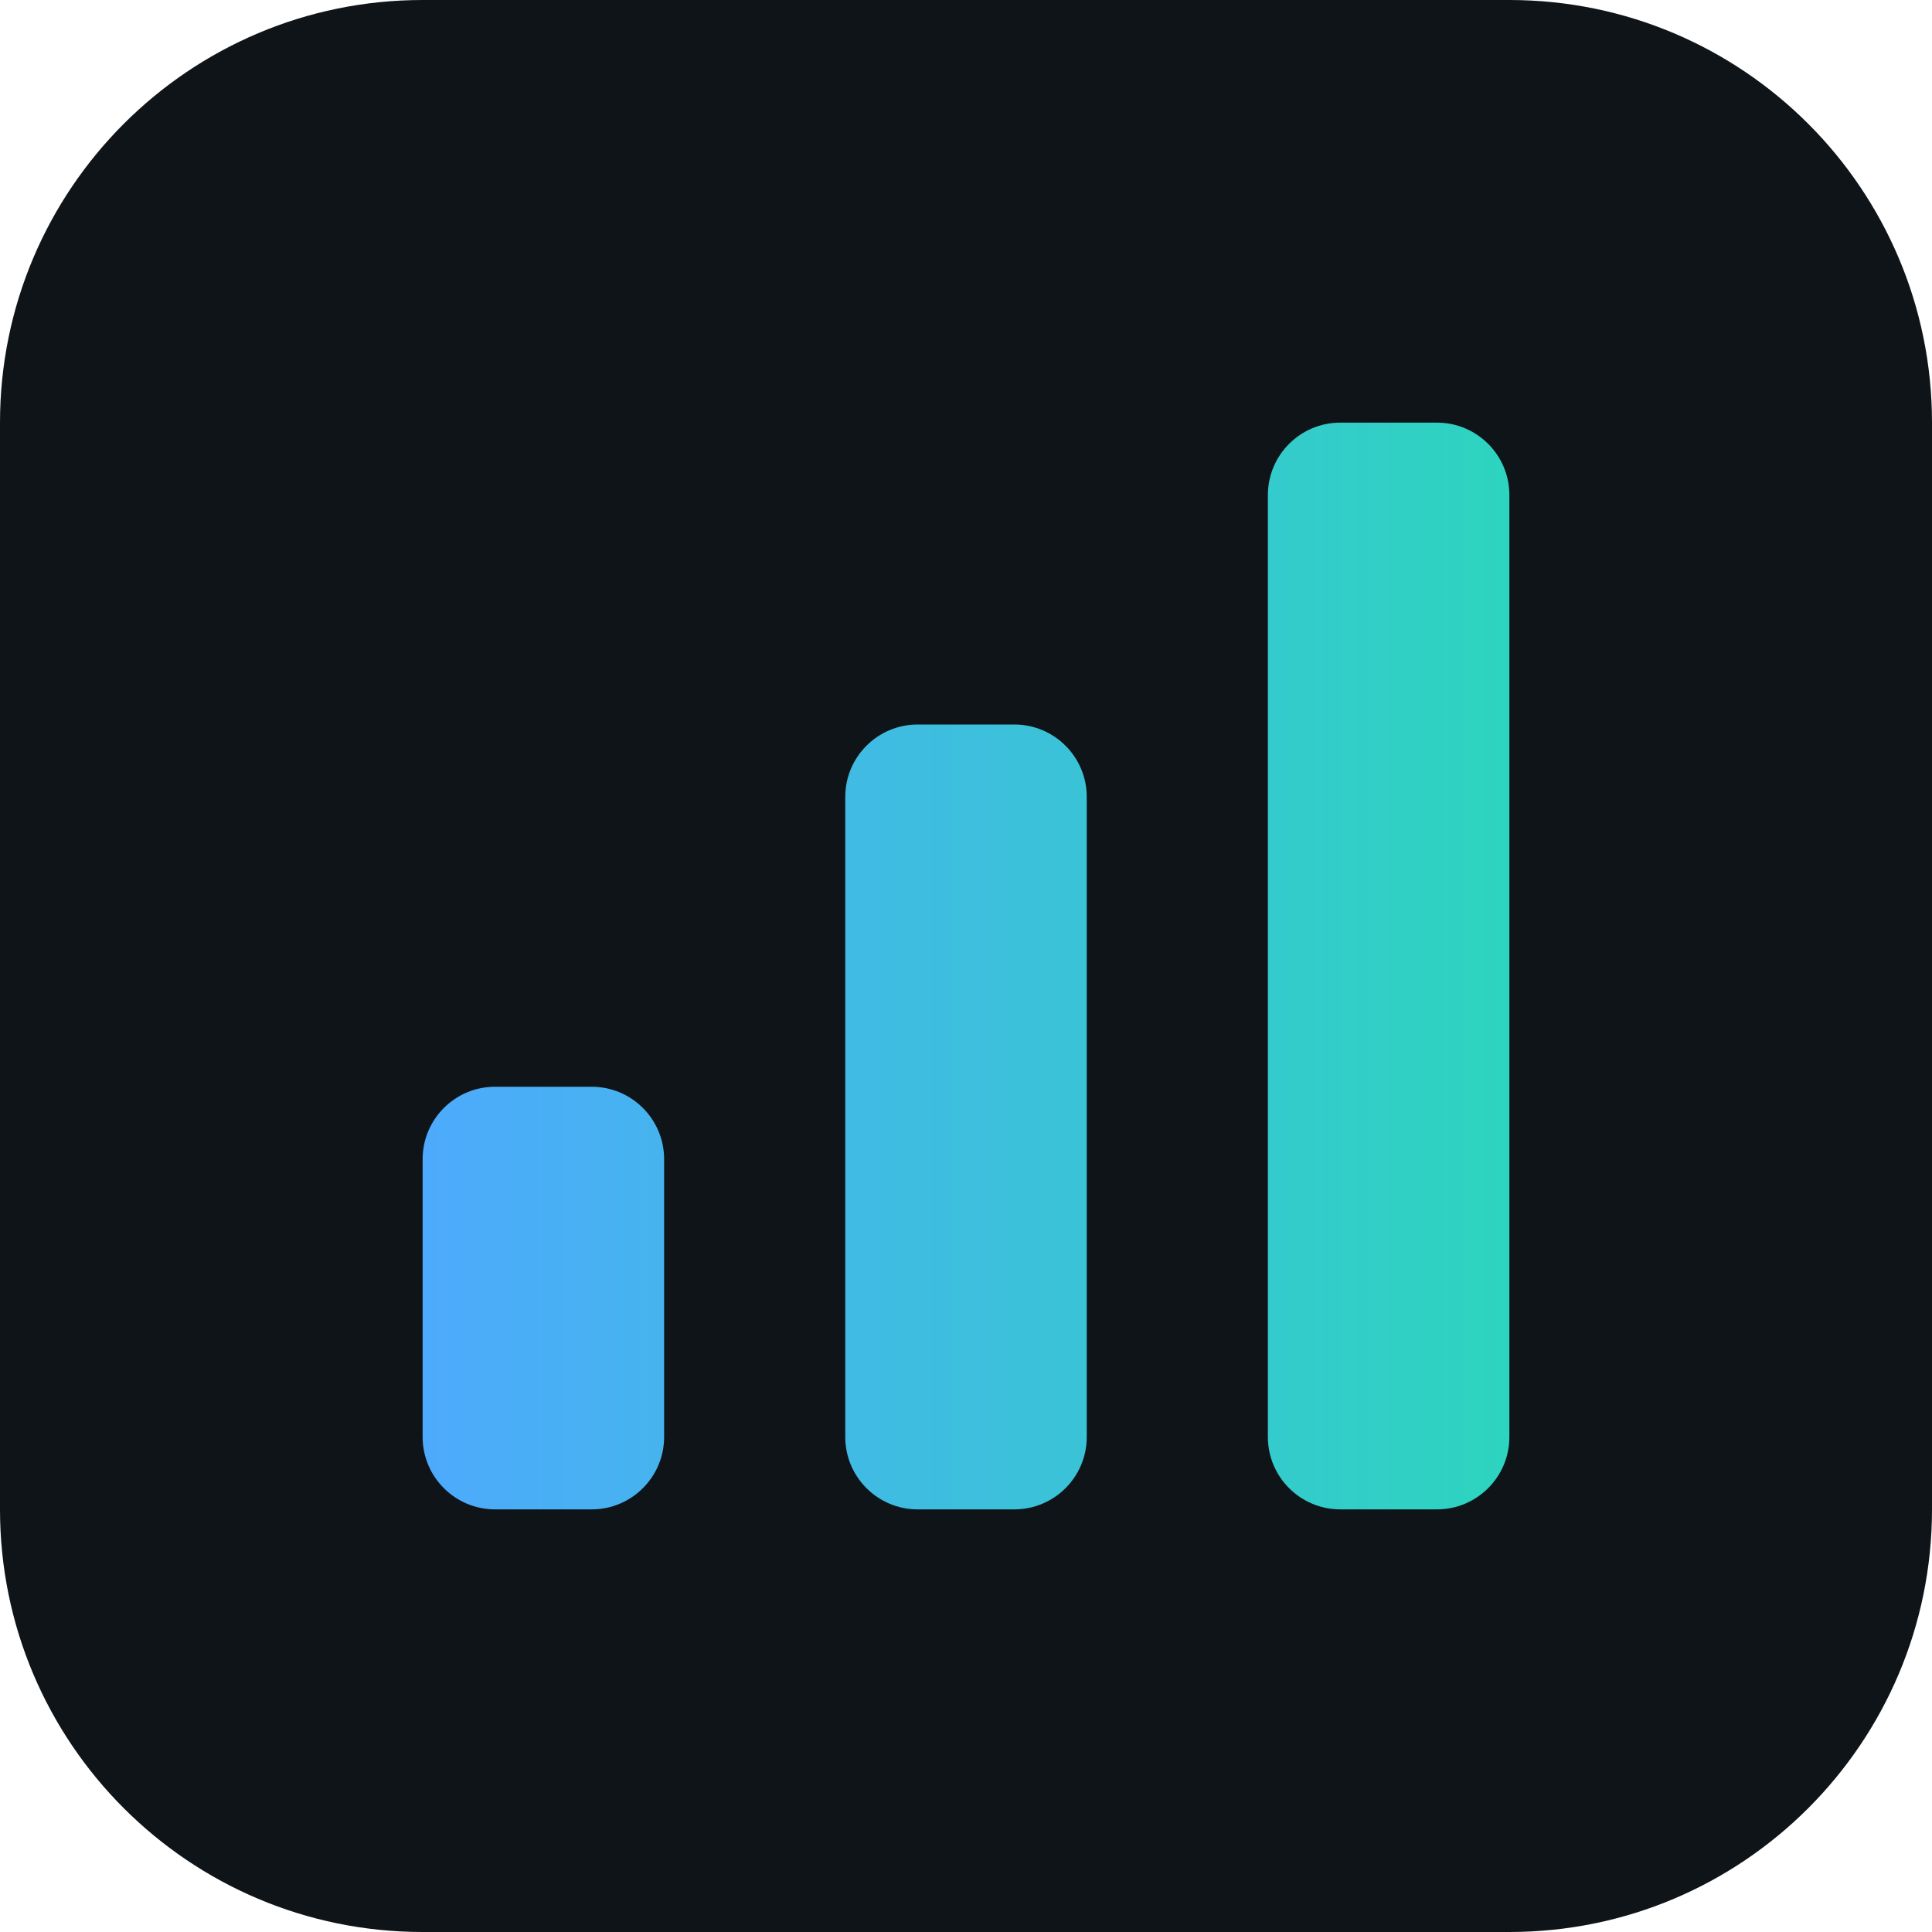
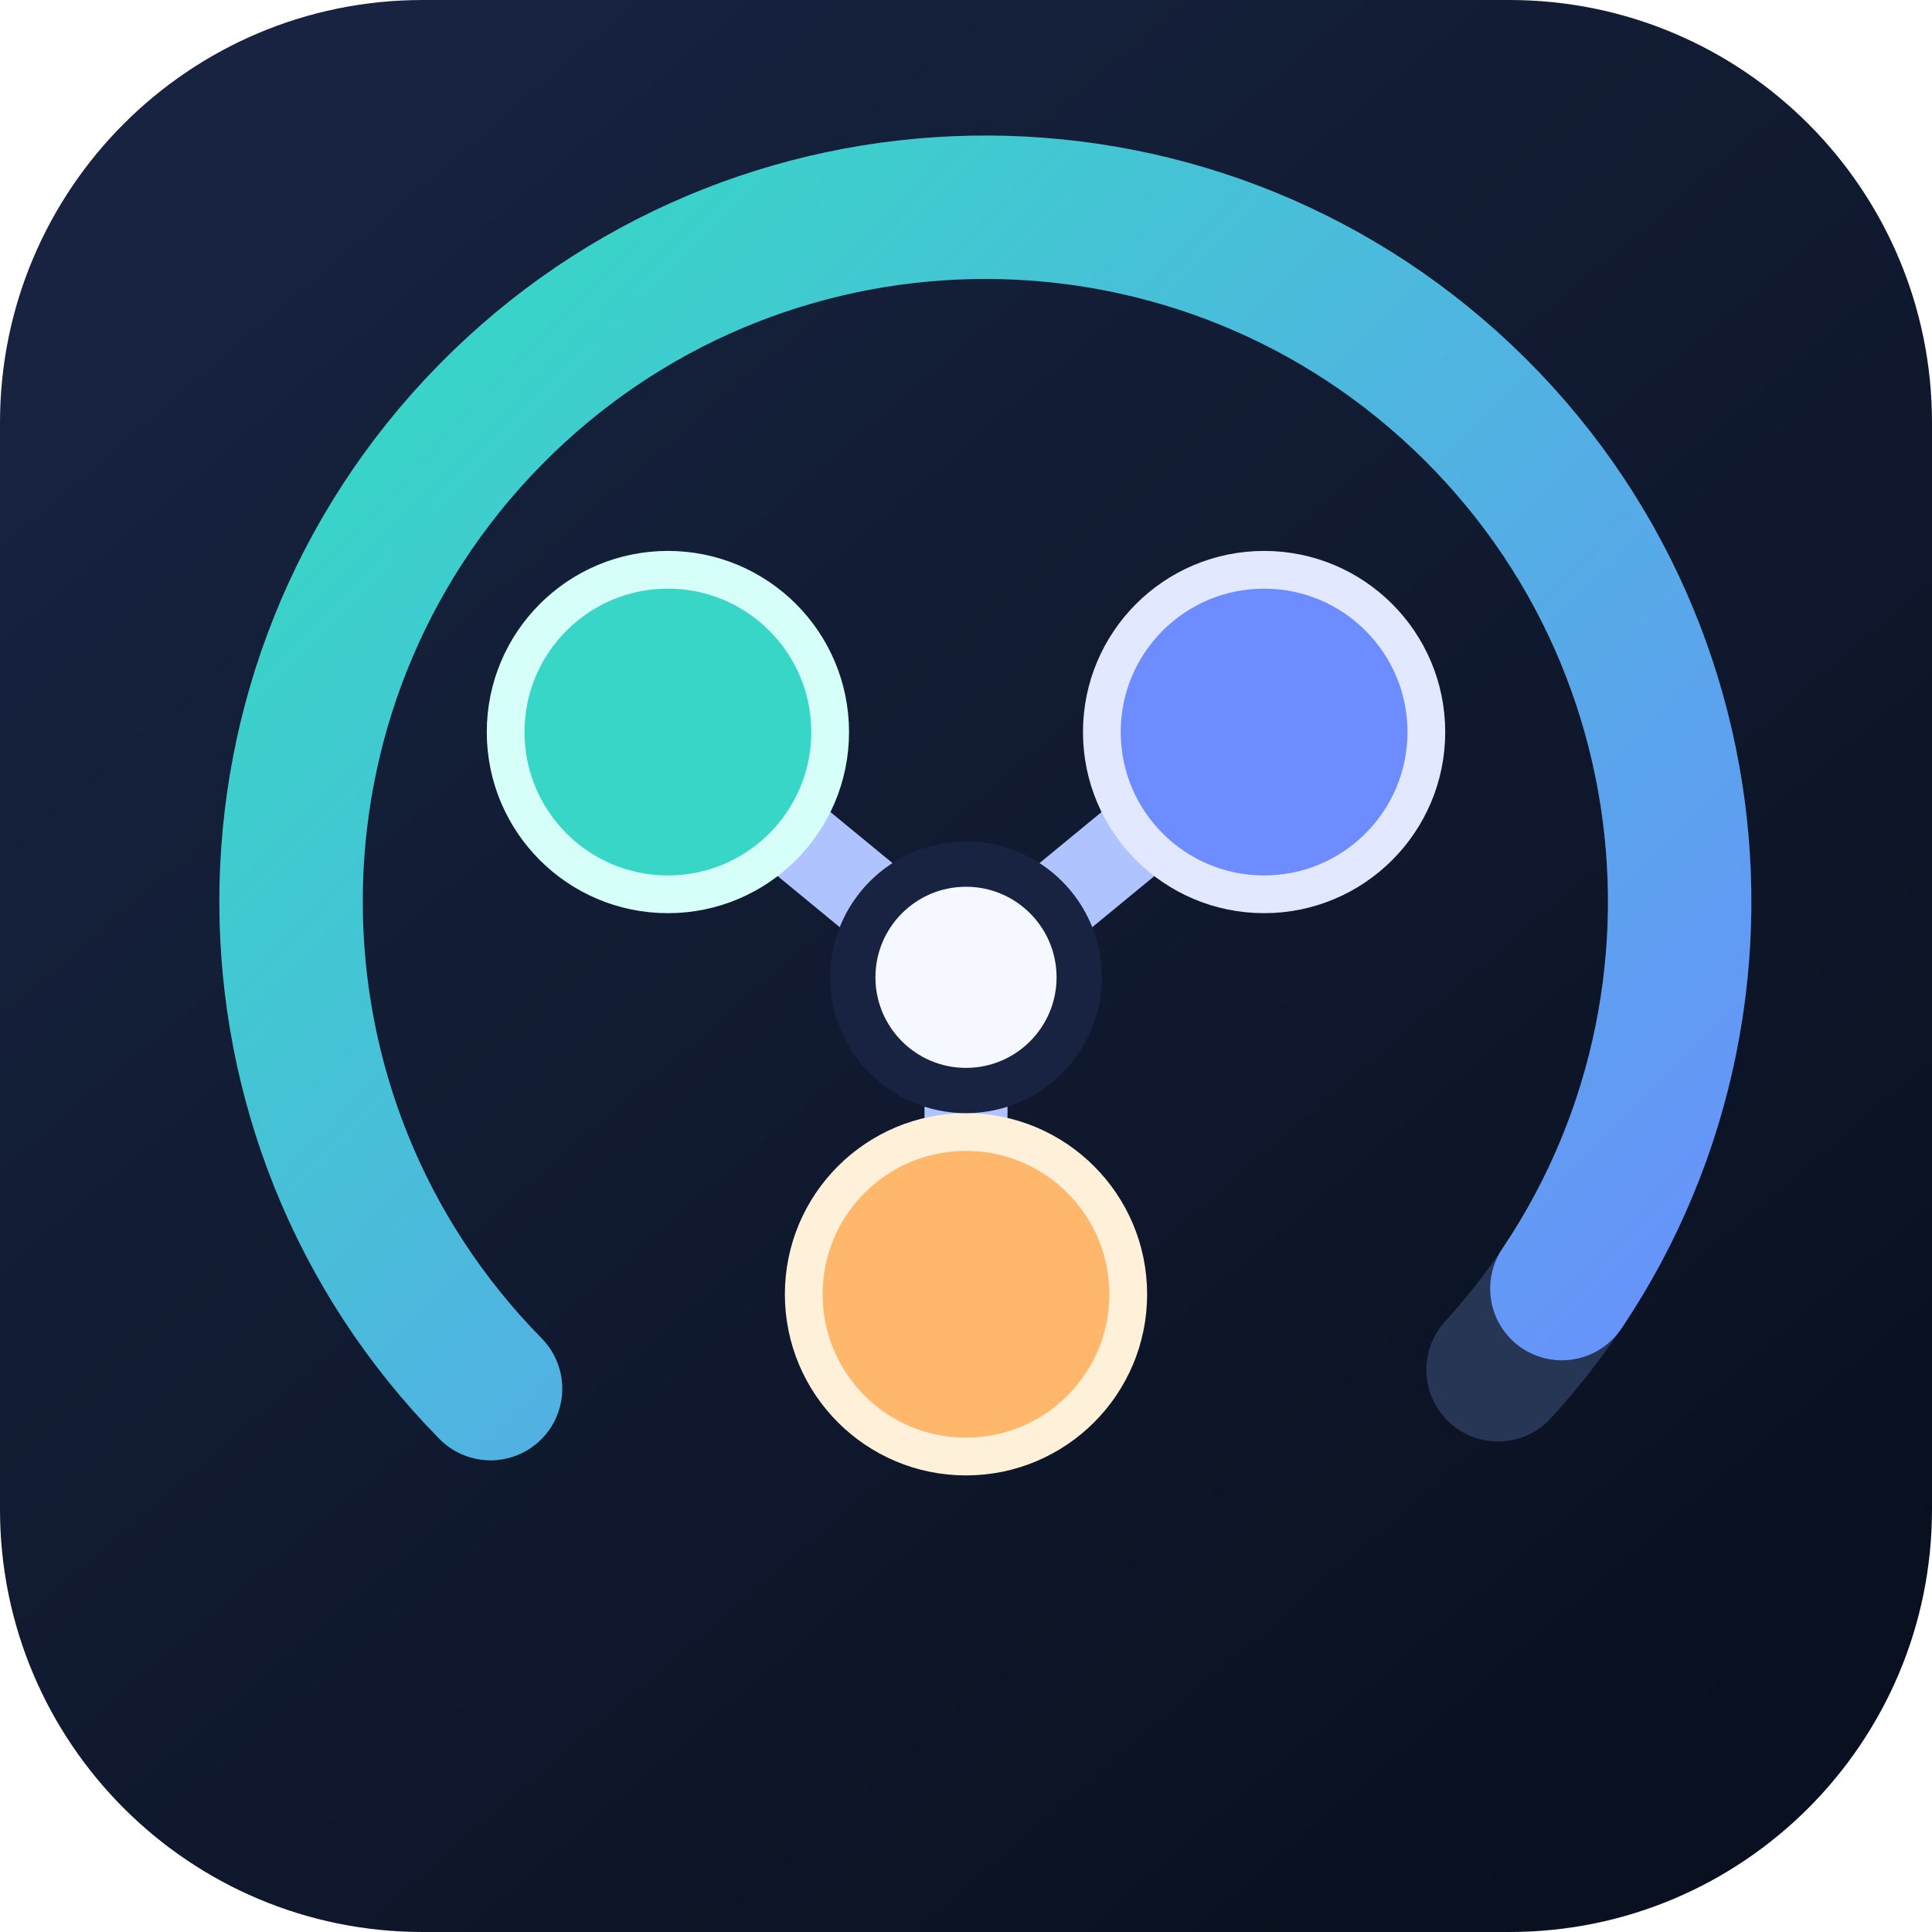
- <svg xmlns="http://www.w3.org/2000/svg" viewBox="0 0 32 32" role="img" aria-label="Cursor Team Usage">
+ <svg xmlns="http://www.w3.org/2000/svg" viewBox="0 0 512 512" role="img" aria-label="Cursor Team Usage">
  <defs>
-     <linearGradient id="g" x1="7" y1="16" x2="25" y2="16" gradientUnits="userSpaceOnUse">
-       <stop offset="0" stop-color="#4daafc" />
-       <stop offset="1" stop-color="#2dd4bf" />
+     <linearGradient id="bg" x1="64" y1="32" x2="448" y2="480" gradientUnits="userSpaceOnUse">
+       <stop stop-color="#172340" />
+       <stop offset="1" stop-color="#09101F" />
+     </linearGradient>
+     <linearGradient id="arc" x1="96" y1="96" x2="430" y2="420" gradientUnits="userSpaceOnUse">
+       <stop stop-color="#38D6C7" />
+       <stop offset="1" stop-color="#6C8CFF" />
    </linearGradient>
  </defs>
-   <rect width="32" height="32" rx="7" fill="#0f1419" />
-   <rect x="7" y="18" width="4" height="7" rx="1.2" fill="url(#g)" />
-   <rect x="14" y="12" width="4" height="13" rx="1.2" fill="url(#g)" />
-   <rect x="21" y="7" width="4" height="18" rx="1.2" fill="url(#g)" />
+   <rect width="512" height="512" rx="112" fill="url(#bg)" />
+   <path d="M130 368A184 184 0 1 1 397 363" fill="none" stroke="#273654" stroke-width="38" stroke-linecap="round" />
+   <path d="M130 368A184 184 0 1 1 397 363" fill="none" stroke="url(#arc)" stroke-width="38" stroke-linecap="round" stroke-dasharray="830 330" />
+   <path d="M177 194L256 259L335 194M256 259V343" fill="none" stroke="#AFC3FF" stroke-width="22" stroke-linecap="round" stroke-linejoin="round" />
+   <circle cx="177" cy="194" r="43" fill="#38D6C7" stroke="#D7FFFA" stroke-width="10" />
+   <circle cx="335" cy="194" r="43" fill="#6C8CFF" stroke="#E2E8FF" stroke-width="10" />
+   <circle cx="256" cy="343" r="43" fill="#FFB86B" stroke="#FFF0D9" stroke-width="10" />
+   <circle cx="256" cy="259" r="30" fill="#F5F8FF" stroke="#172340" stroke-width="12" />
</svg>
